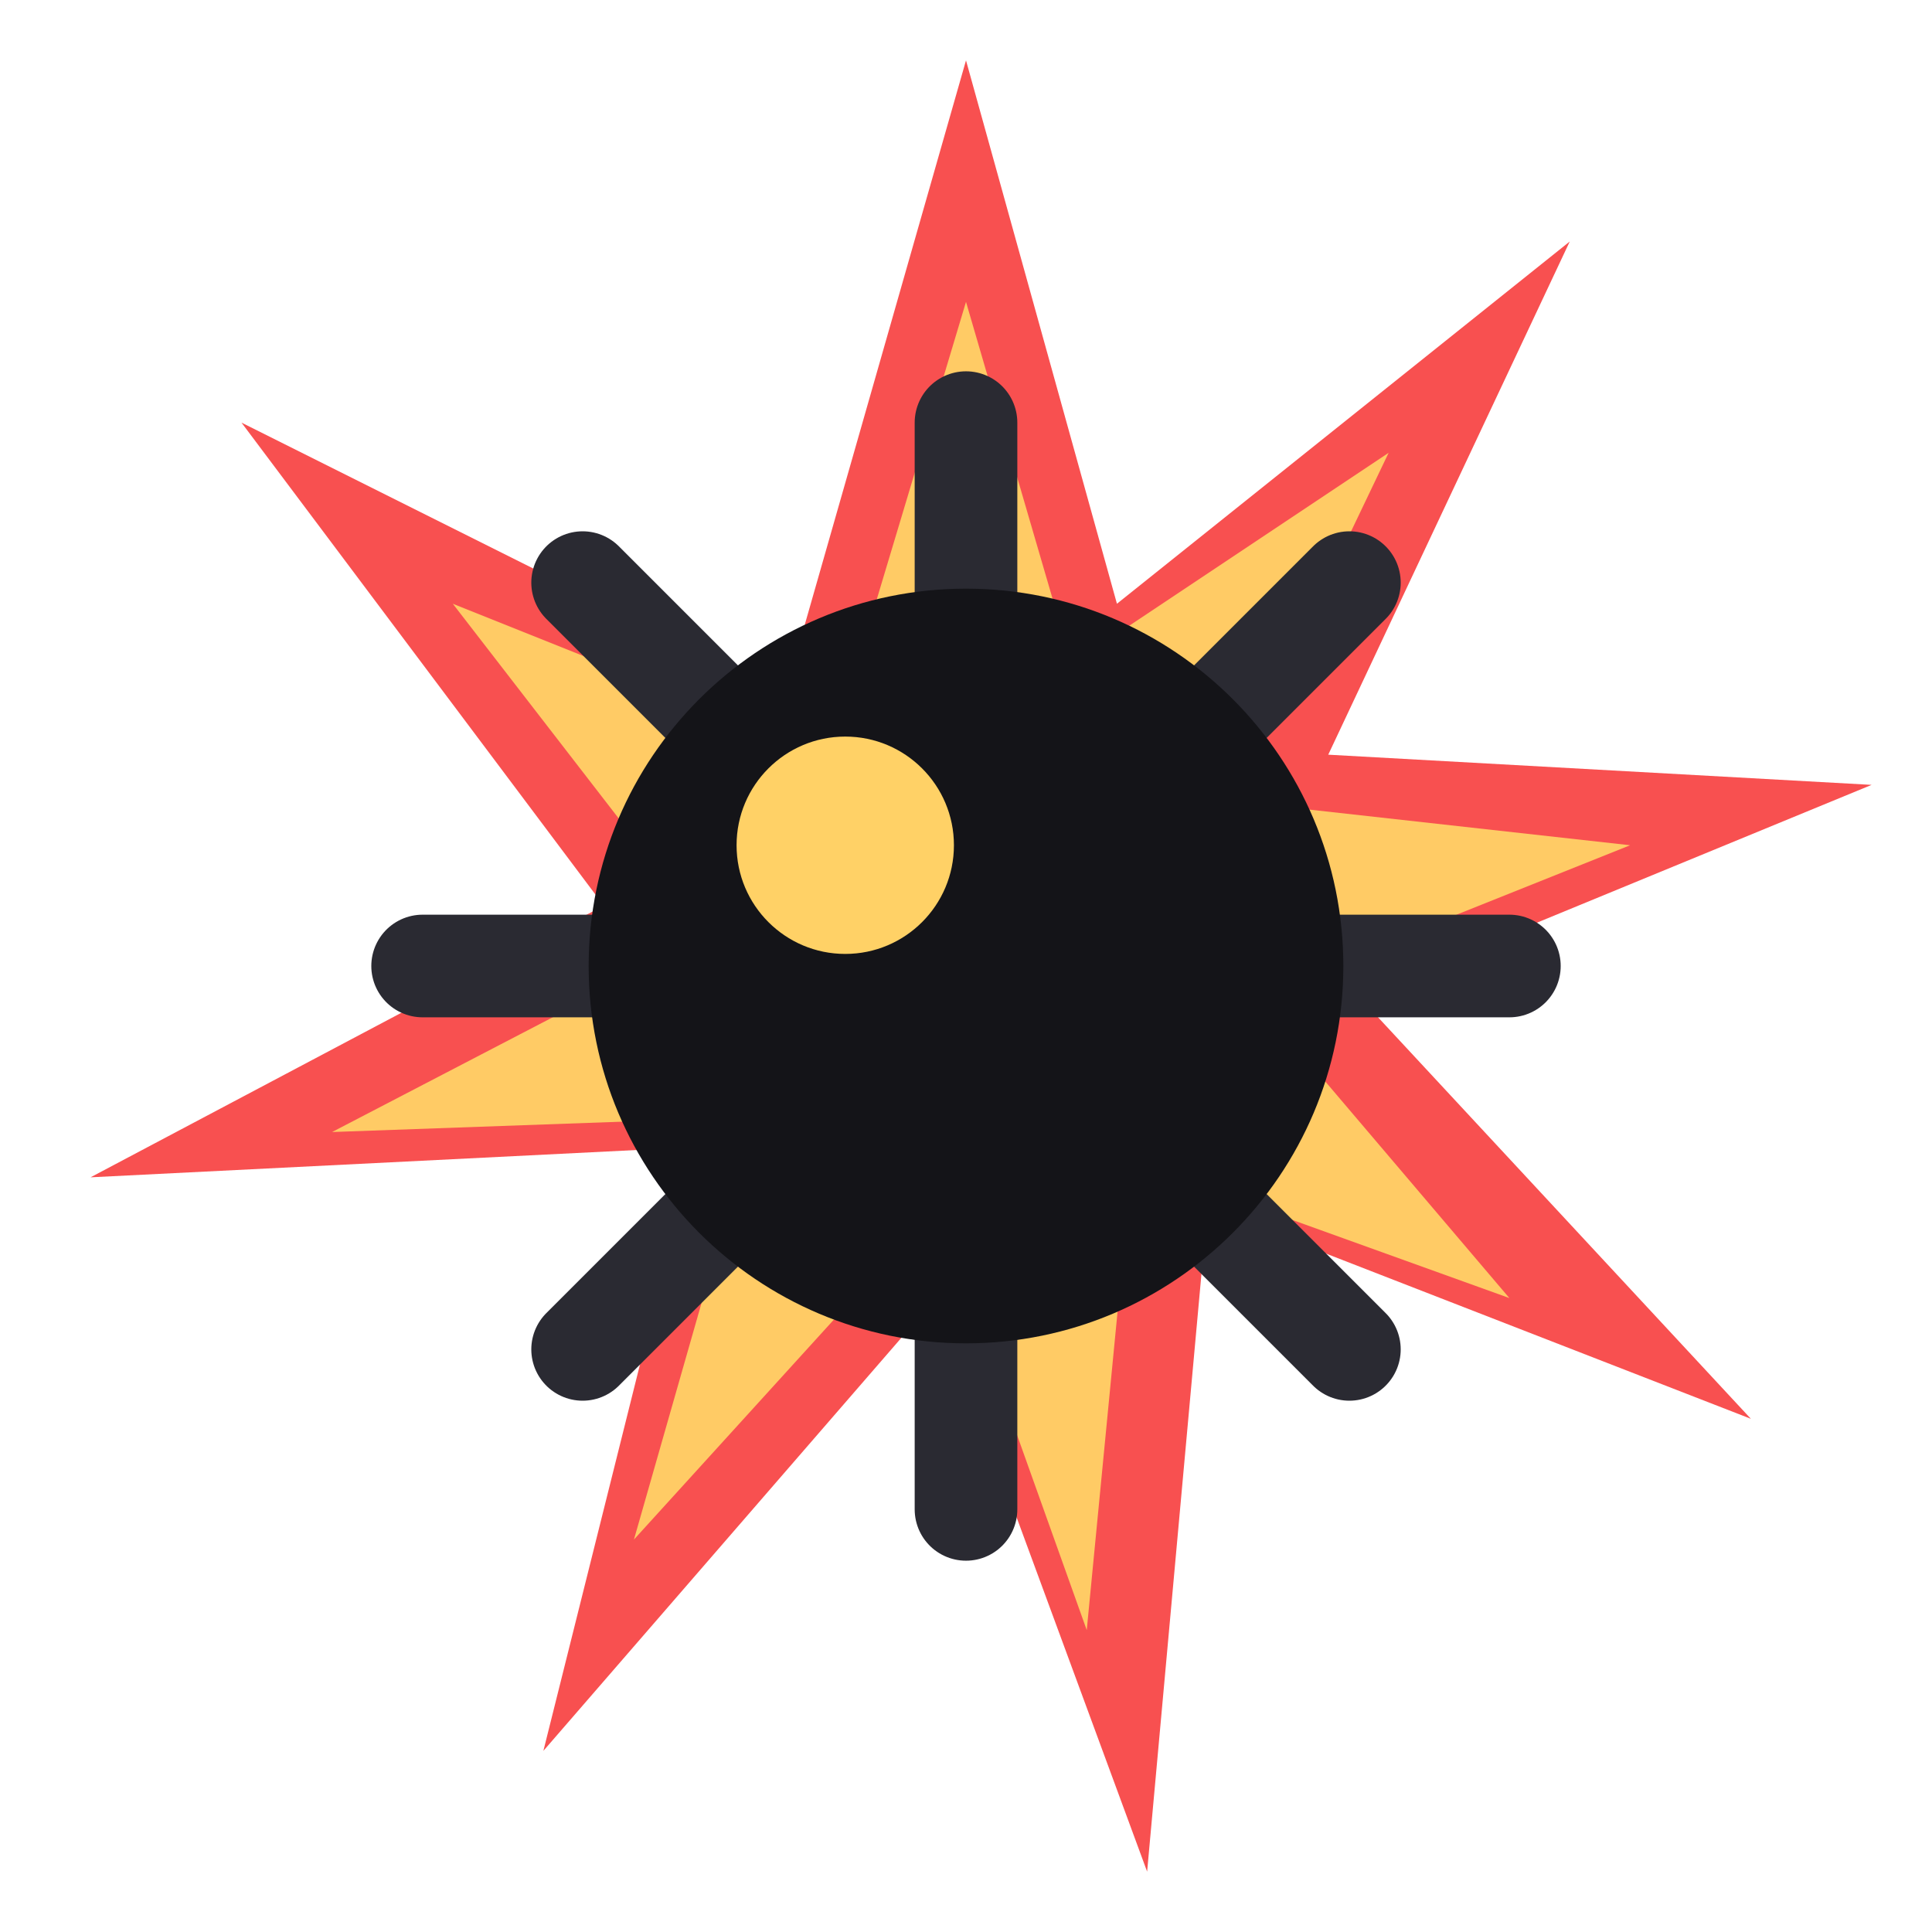
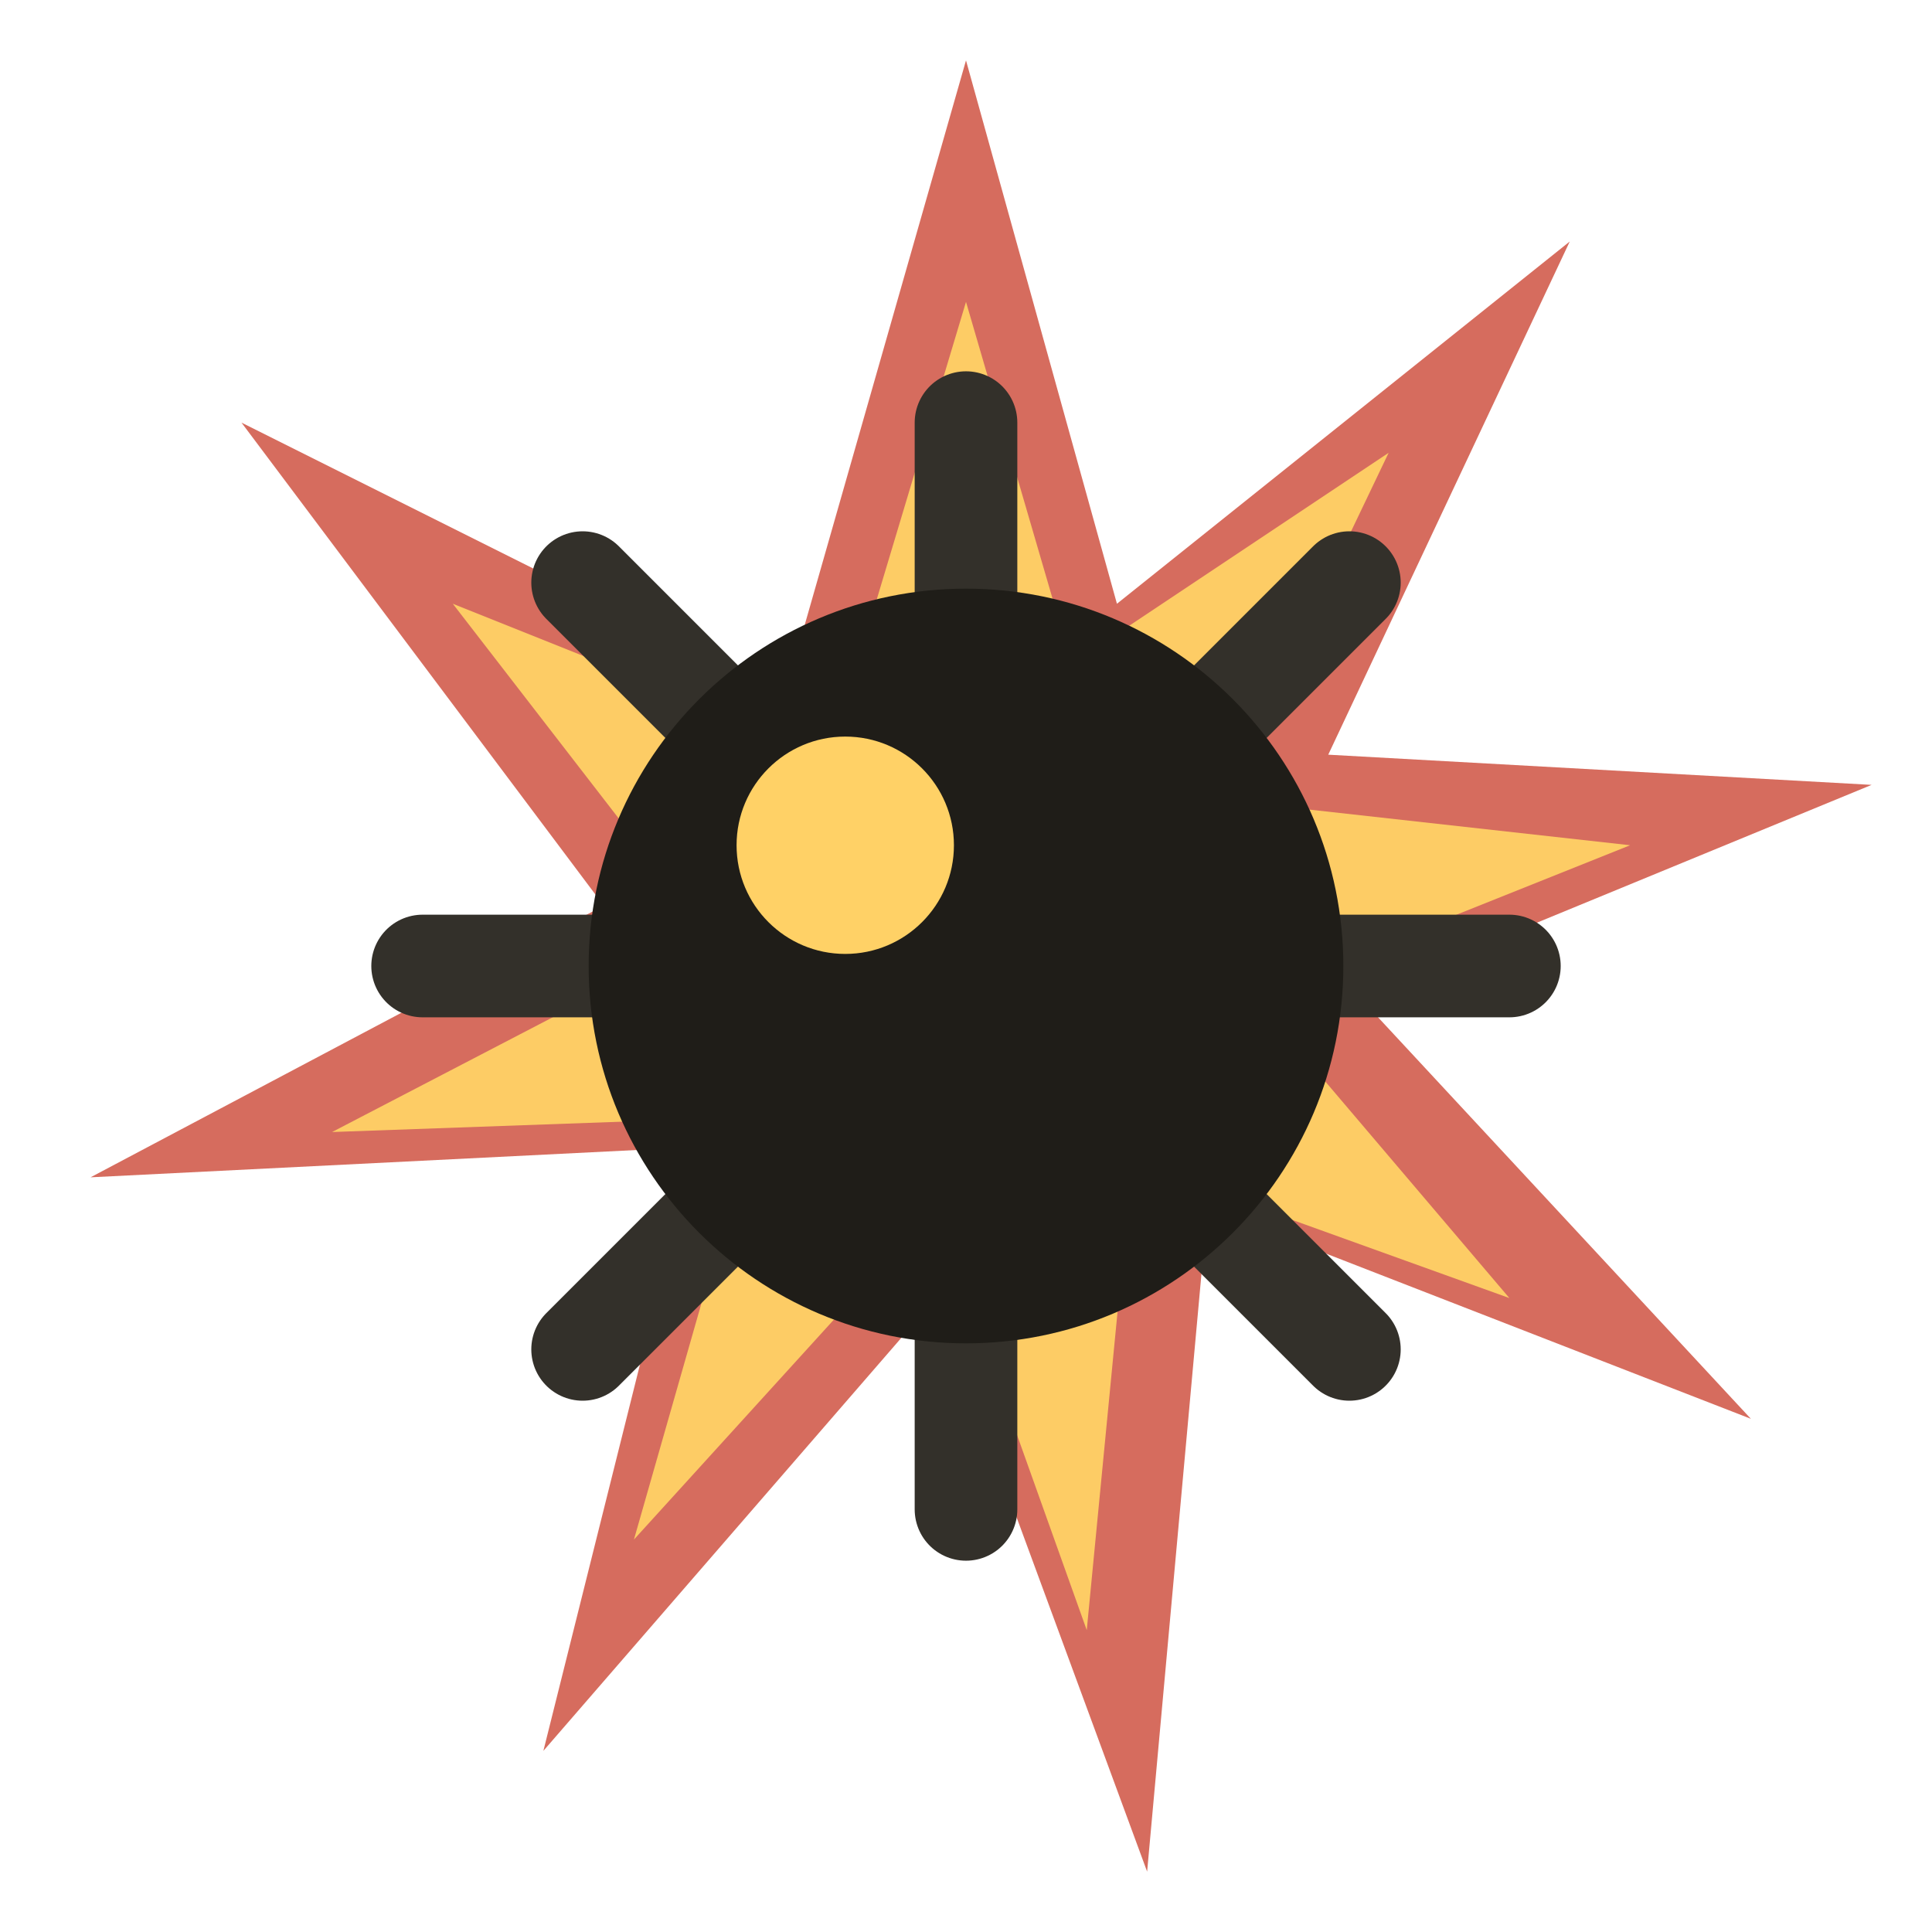
<svg xmlns="http://www.w3.org/2000/svg" viewBox="0 0 64 64">
-   <path d="M32 2 L37 20 L52 8 L44 25 L62 26 L45 33 L58 47 L40 40 L38 62 L31 43 L18 58 L23 38 L3 39 L20 30 L8 14 L26 23 Z" fill="#F73D3D" opacity="0.9" />
+   <path d="M32 2 L37 20 L52 8 L44 25 L62 26 L45 33 L58 47 L40 40 L38 62 L31 43 L18 58 L23 38 L3 39 L20 30 L8 14 L26 23 Z" fill="#D25C4C" opacity="0.9" />
  <path d="M32 10 L35.5 22 L46 15 L40.5 26.5 L54 28 L41.5 33 L50 43 L37.5 38.5 L36 54 L31 40 L21 51 L25 37 L11 37.5 L23.5 31 L15 20 L27.5 25 Z" fill="#FFD166" opacity="0.95" />
-   <g stroke="#2A2A32" stroke-width="3.4" stroke-linecap="round">
+   <g stroke="#33302A" stroke-width="3.4" stroke-linecap="round">
    <line x1="32" y1="14" x2="32" y2="50" />
    <line x1="14" y1="32" x2="50" y2="32" />
    <line x1="19.3" y1="19.3" x2="44.7" y2="44.7" />
    <line x1="44.7" y1="19.3" x2="19.3" y2="44.7" />
  </g>
-   <circle cx="32" cy="32" r="12.5" fill="#141418" />
+   <circle cx="32" cy="32" r="12.5" fill="#1F1D18" />
  <circle cx="28" cy="28" r="3.6" fill="#FFD166" />
</svg>
